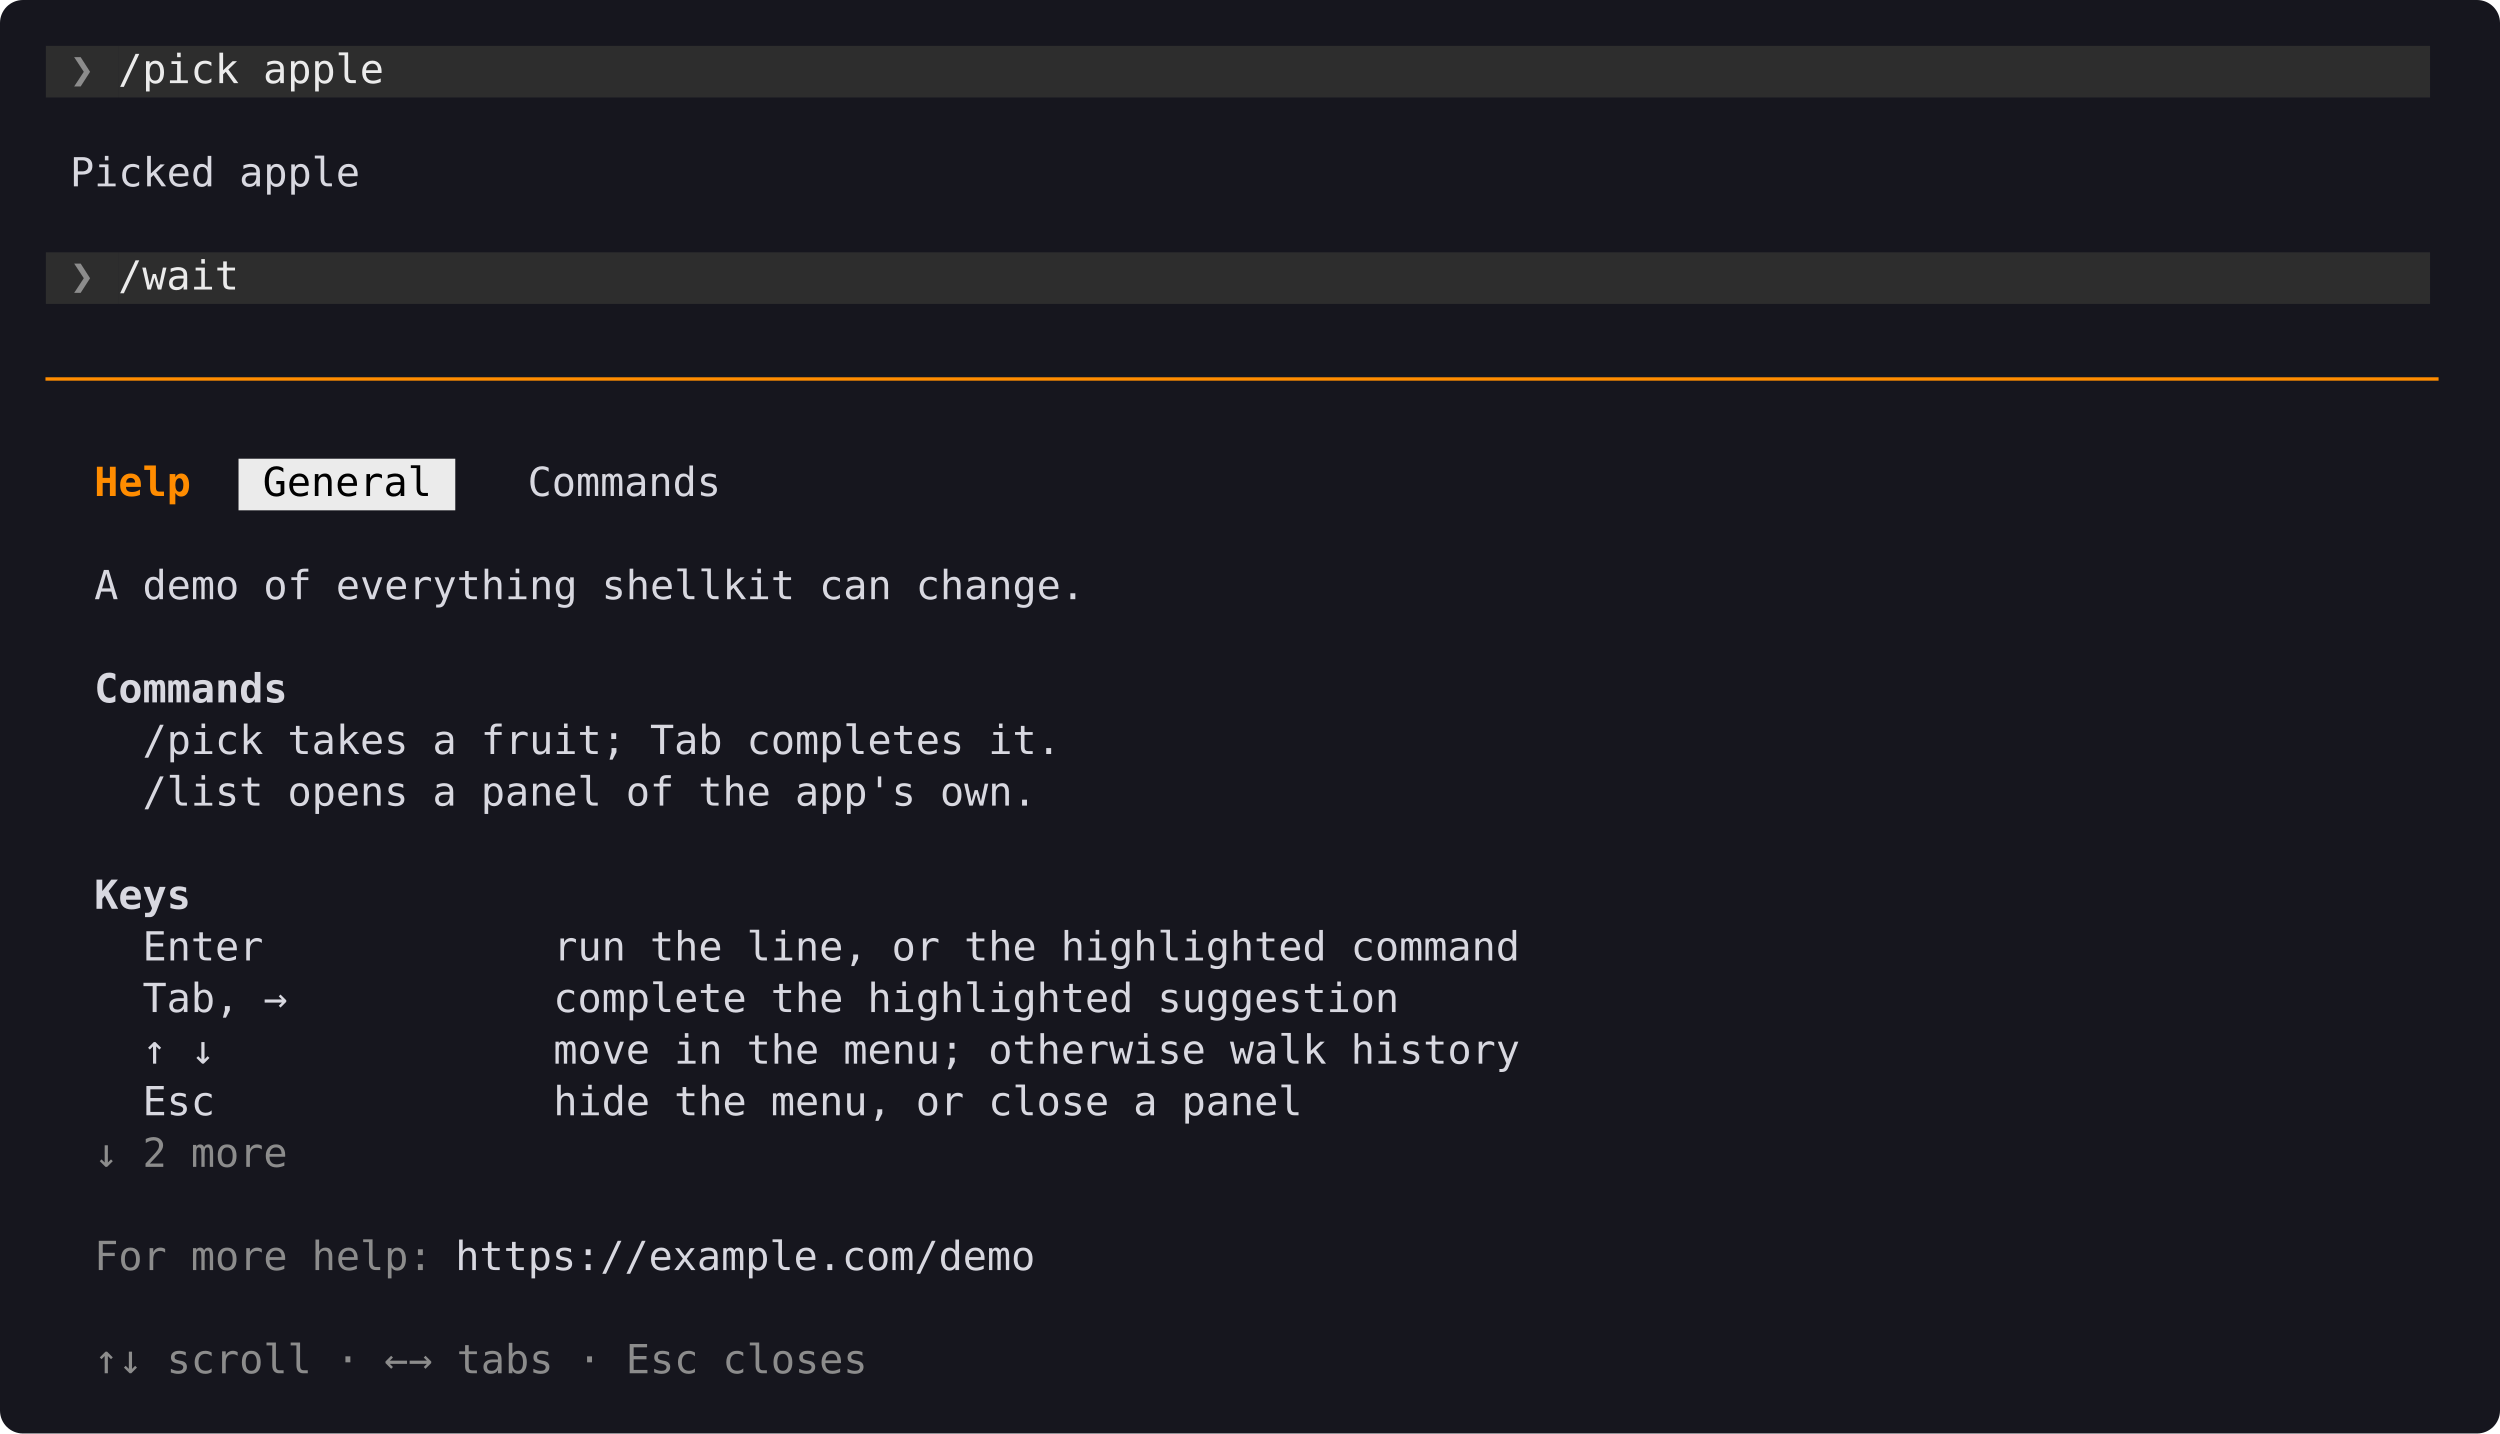
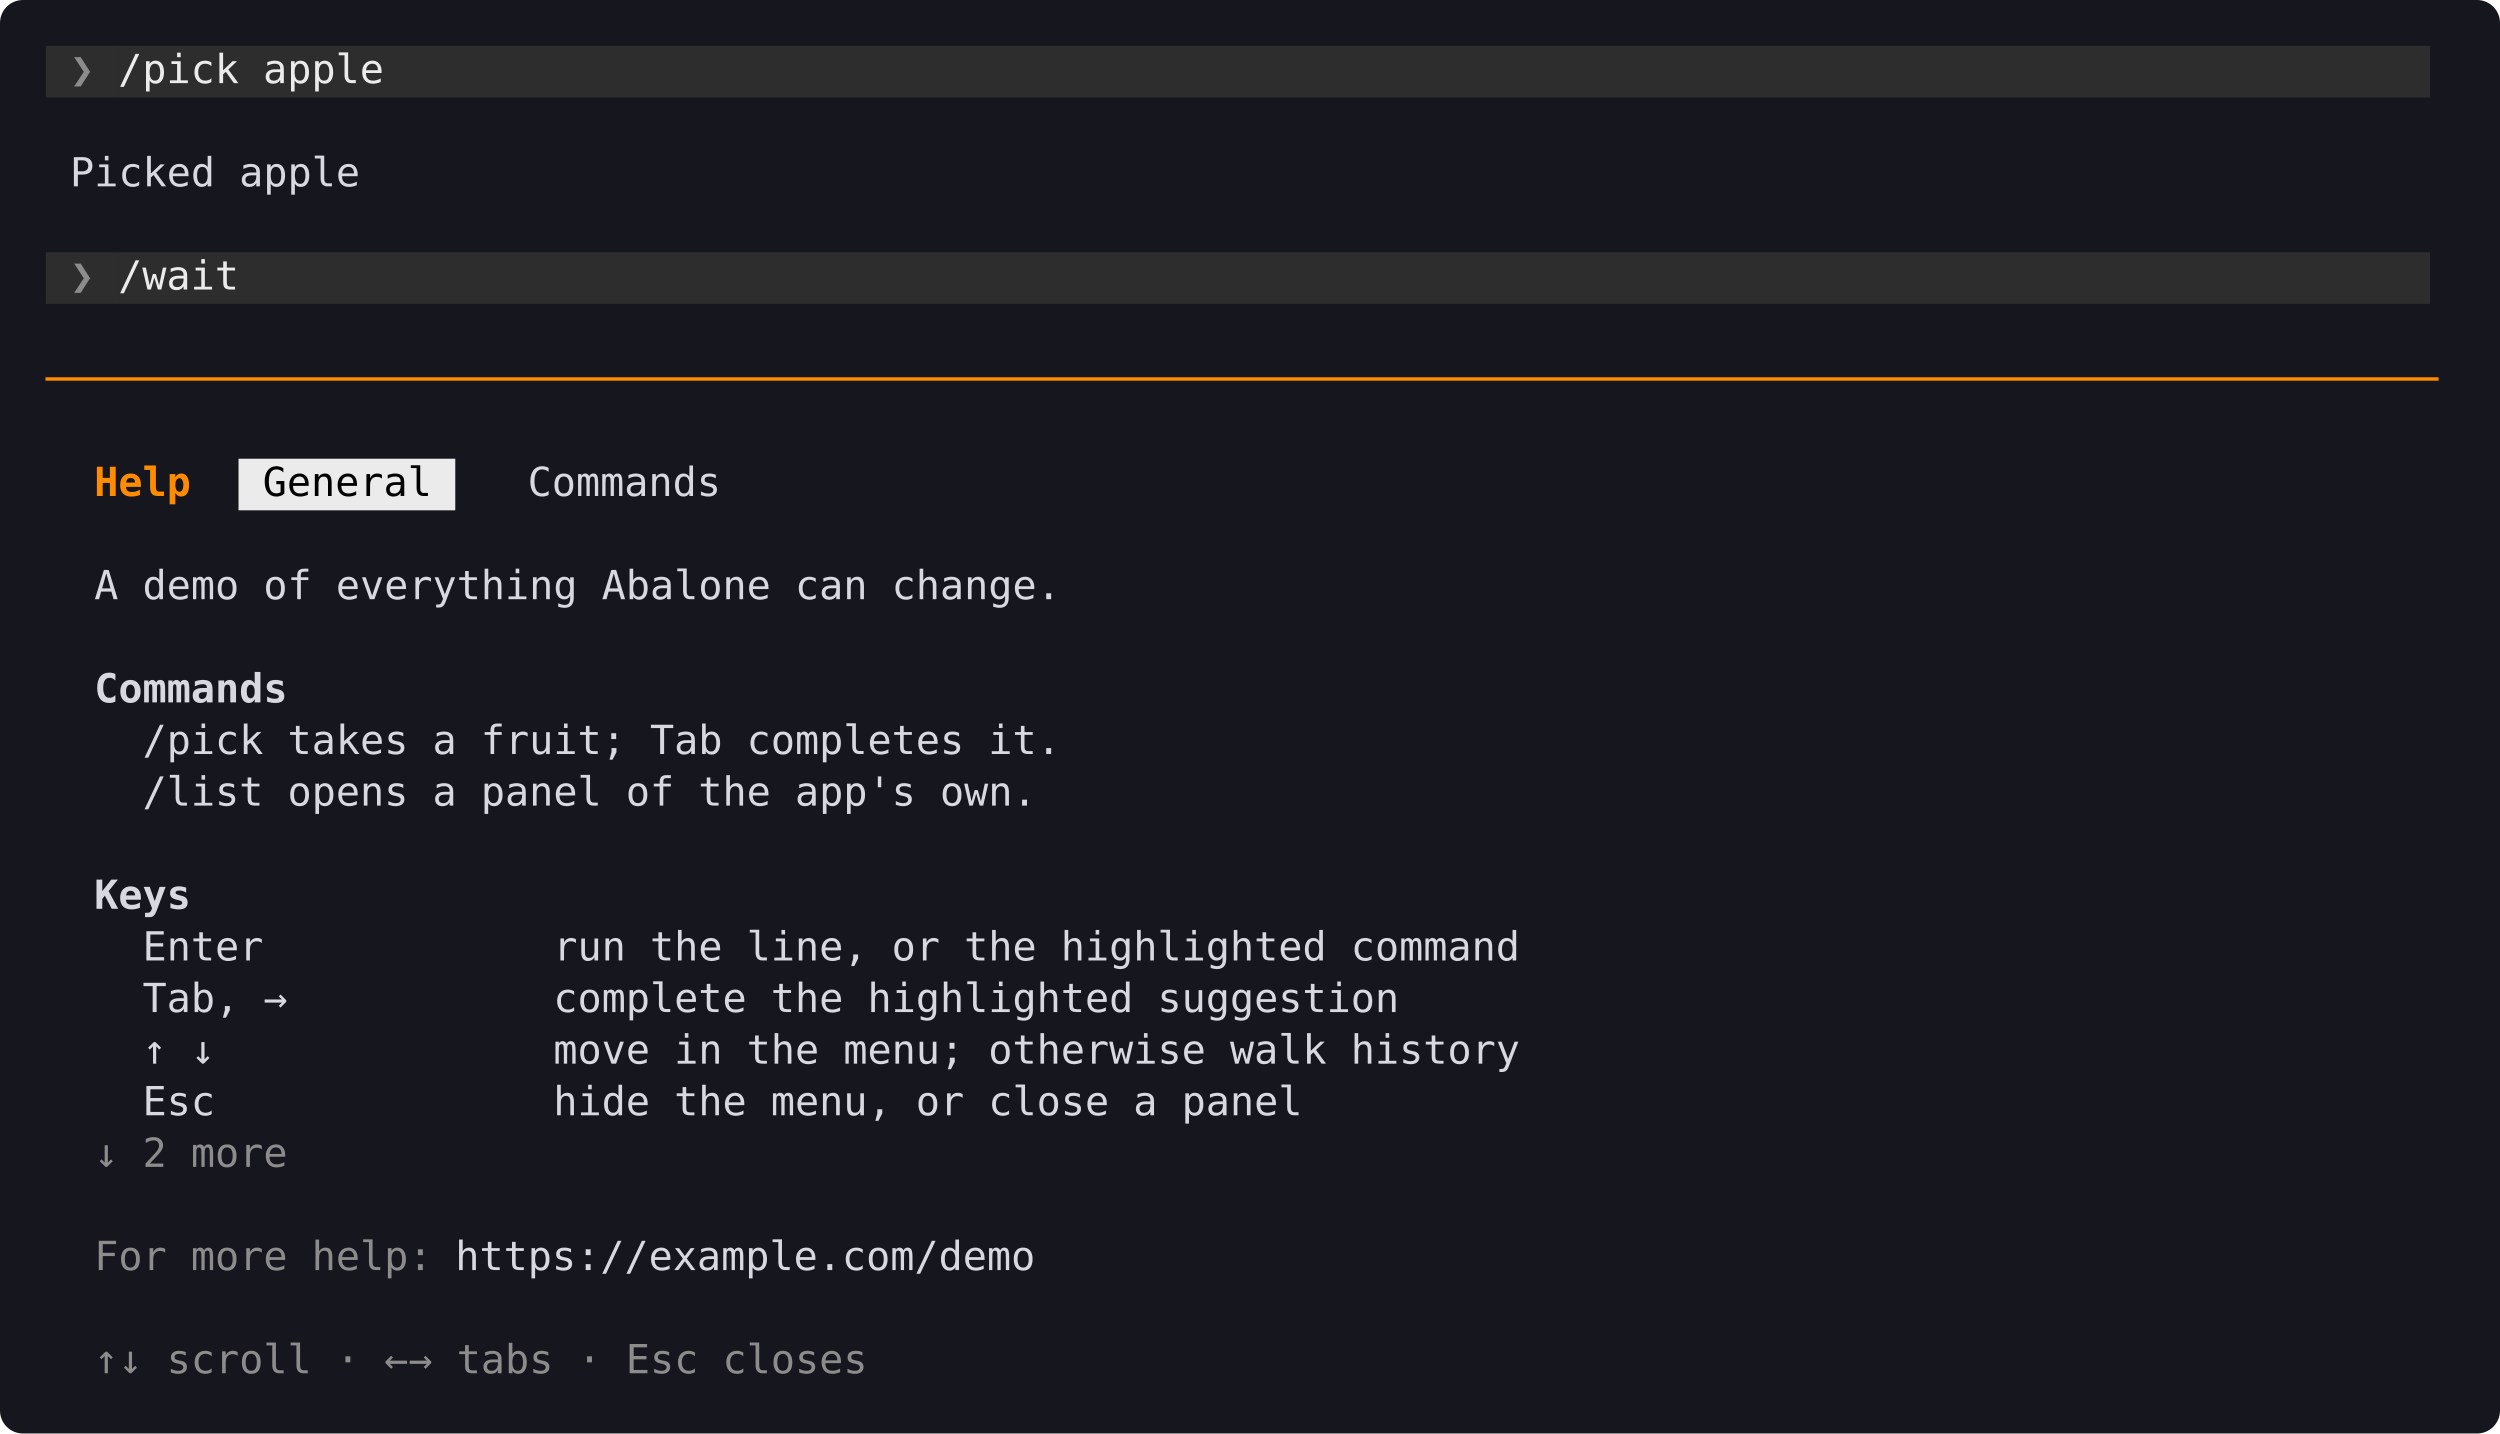
<svg xmlns="http://www.w3.org/2000/svg" width="872" height="500" viewBox="0 0 872 500" font-family="Cascadia Mono, Consolas, Menlo, monospace" font-size="14">
  <rect width="872" height="500" rx="8" fill="#16161e" />
  <rect x="16.0" y="16" width="25.2" height="18" fill="#2d2d2d" />
  <text x="16.0" y="29" fill="#8c8c8c" textLength="25.2" lengthAdjust="spacingAndGlyphs" xml:space="preserve"> ❯ </text>
  <rect x="41.2" y="16" width="806.4" height="18" fill="#2d2d2d" />
  <text x="41.2" y="29" fill="#ebebeb" textLength="806.4" lengthAdjust="spacingAndGlyphs" xml:space="preserve">/pick apple                                                                                     </text>
  <text x="16.0" y="65" fill="#d8d8e0" textLength="109.2" lengthAdjust="spacingAndGlyphs" xml:space="preserve"> Picked apple</text>
  <rect x="16.0" y="88" width="25.2" height="18" fill="#2d2d2d" />
  <text x="16.0" y="101" fill="#8c8c8c" textLength="25.2" lengthAdjust="spacingAndGlyphs" xml:space="preserve"> ❯ </text>
  <rect x="41.2" y="88" width="806.4" height="18" fill="#2d2d2d" />
  <text x="41.2" y="101" fill="#ebebeb" textLength="806.4" lengthAdjust="spacingAndGlyphs" xml:space="preserve">/wait                                                                                           </text>
  <text x="16.0" y="137" fill="#ff8c00" textLength="831.6" lengthAdjust="spacingAndGlyphs" xml:space="preserve">───────────────────────────────────────────────────────────────────────────────────────────────────</text>
  <text x="16.0" y="173" fill="#ff8c00" font-weight="bold" textLength="50.4" lengthAdjust="spacingAndGlyphs" xml:space="preserve">  Help</text>
  <rect x="83.2" y="160" width="75.6" height="18" fill="#ebebeb" />
  <text x="83.2" y="173" fill="#000000" textLength="75.6" lengthAdjust="spacingAndGlyphs" xml:space="preserve"> General </text>
  <text x="175.6" y="173" fill="#d8d8e0" textLength="84.0" lengthAdjust="spacingAndGlyphs" xml:space="preserve"> Commands </text>
-   <text x="16.0" y="209" fill="#d8d8e0" textLength="361.2" lengthAdjust="spacingAndGlyphs" xml:space="preserve">  A demo of everything shellkit can change.</text>
+   <text x="16.0" y="209" fill="#d8d8e0" textLength="352.8" lengthAdjust="spacingAndGlyphs" xml:space="preserve">  A demo of everything Abalone can change.</text>
  <text x="16.0" y="245" fill="#d8d8e0" font-weight="bold" textLength="84.0" lengthAdjust="spacingAndGlyphs" xml:space="preserve">  Commands</text>
  <text x="16.0" y="263" fill="#d8d8e0" textLength="352.8" lengthAdjust="spacingAndGlyphs" xml:space="preserve">    /pick takes a fruit; Tab completes it.</text>
  <text x="16.0" y="281" fill="#d8d8e0" textLength="344.4" lengthAdjust="spacingAndGlyphs" xml:space="preserve">    /list opens a panel of the app's own.</text>
  <text x="16.0" y="317" fill="#d8d8e0" font-weight="bold" textLength="50.4" lengthAdjust="spacingAndGlyphs" xml:space="preserve">  Keys</text>
  <text x="16.0" y="335" fill="#d8d8e0" textLength="512.4" lengthAdjust="spacingAndGlyphs" xml:space="preserve">    Enter            run the line, or the highlighted command</text>
  <text x="16.0" y="353" fill="#d8d8e0" textLength="470.4" lengthAdjust="spacingAndGlyphs" xml:space="preserve">    Tab, →           complete the highlighted suggestion</text>
  <text x="16.0" y="371" fill="#d8d8e0" textLength="512.4" lengthAdjust="spacingAndGlyphs" xml:space="preserve">    ↑ ↓              move in the menu; otherwise walk history</text>
  <text x="16.0" y="389" fill="#d8d8e0" textLength="436.8" lengthAdjust="spacingAndGlyphs" xml:space="preserve">    Esc              hide the menu, or close a panel</text>
  <text x="16.0" y="407" fill="#8c8c8c" textLength="84.0" lengthAdjust="spacingAndGlyphs" xml:space="preserve">  ↓ 2 more</text>
  <text x="16.0" y="443" fill="#8c8c8c" textLength="142.8" lengthAdjust="spacingAndGlyphs" xml:space="preserve">  For more help: </text>
  <text x="158.8" y="443" fill="#d8d8e0" textLength="201.6" lengthAdjust="spacingAndGlyphs" xml:space="preserve">https://example.com/demo</text>
  <text x="16.0" y="479" fill="#8c8c8c" textLength="285.6" lengthAdjust="spacingAndGlyphs" xml:space="preserve">  ↑↓ scroll · ←→ tabs · Esc closes</text>
</svg>
